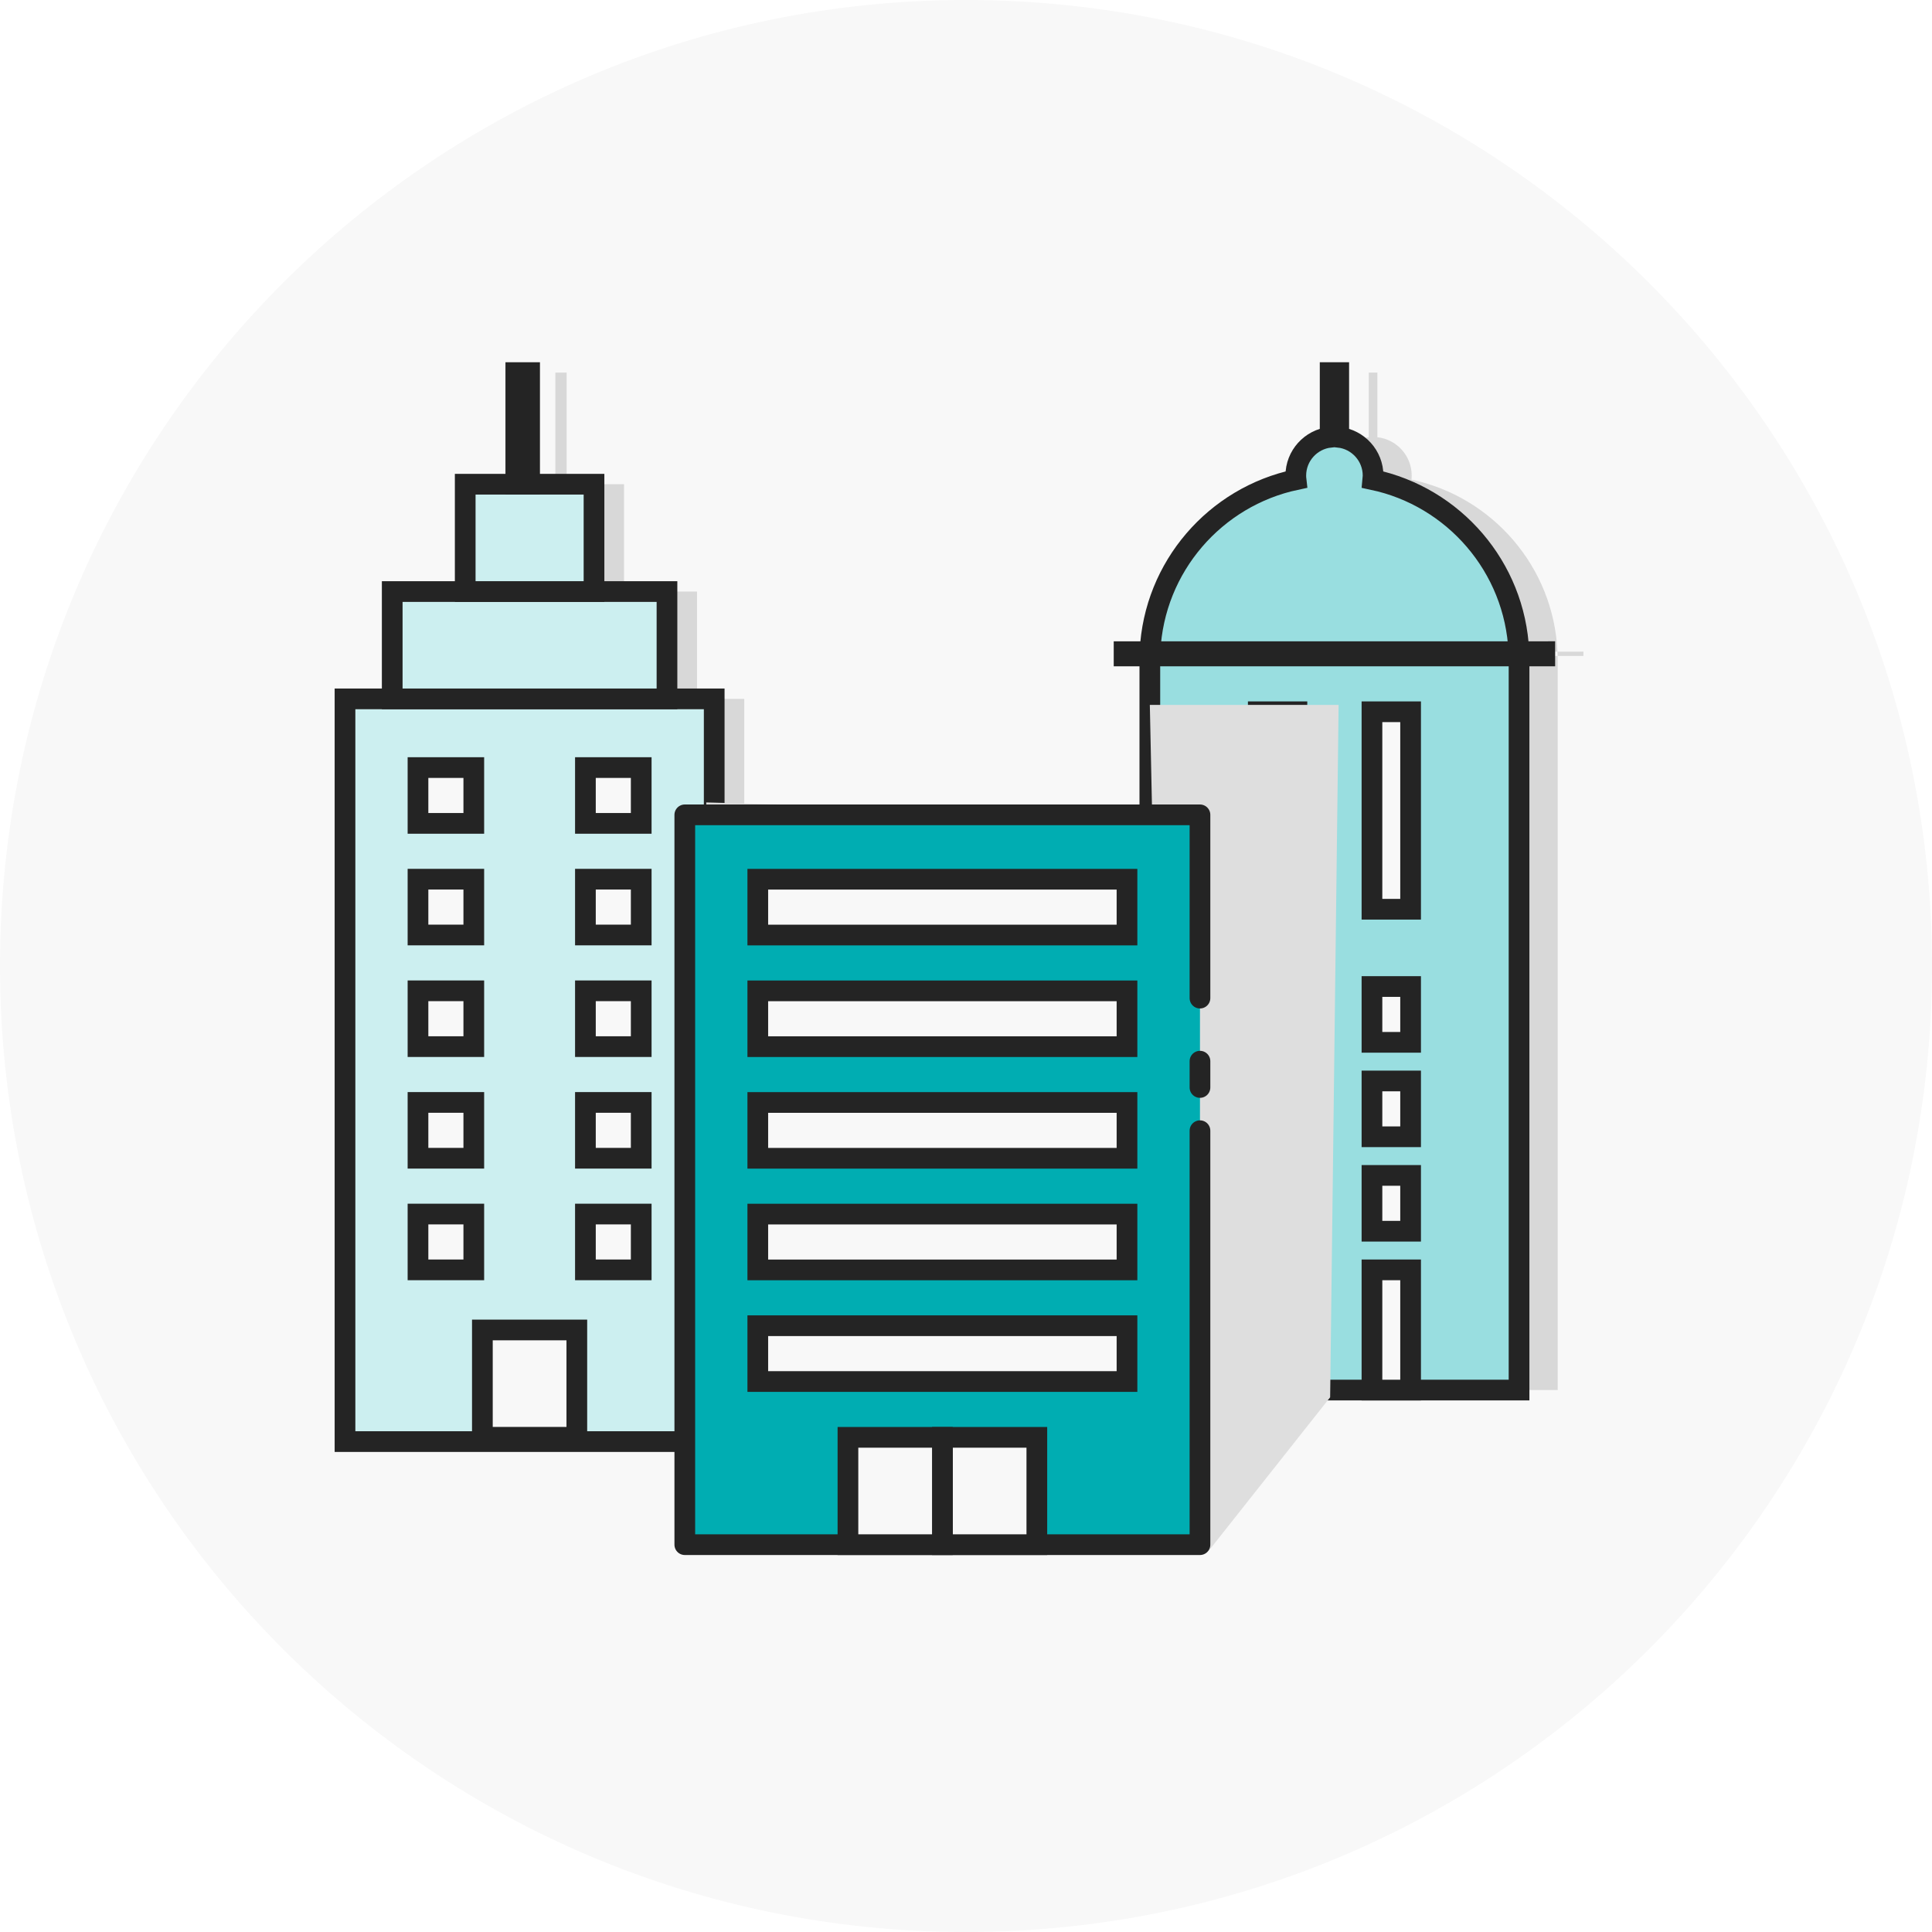
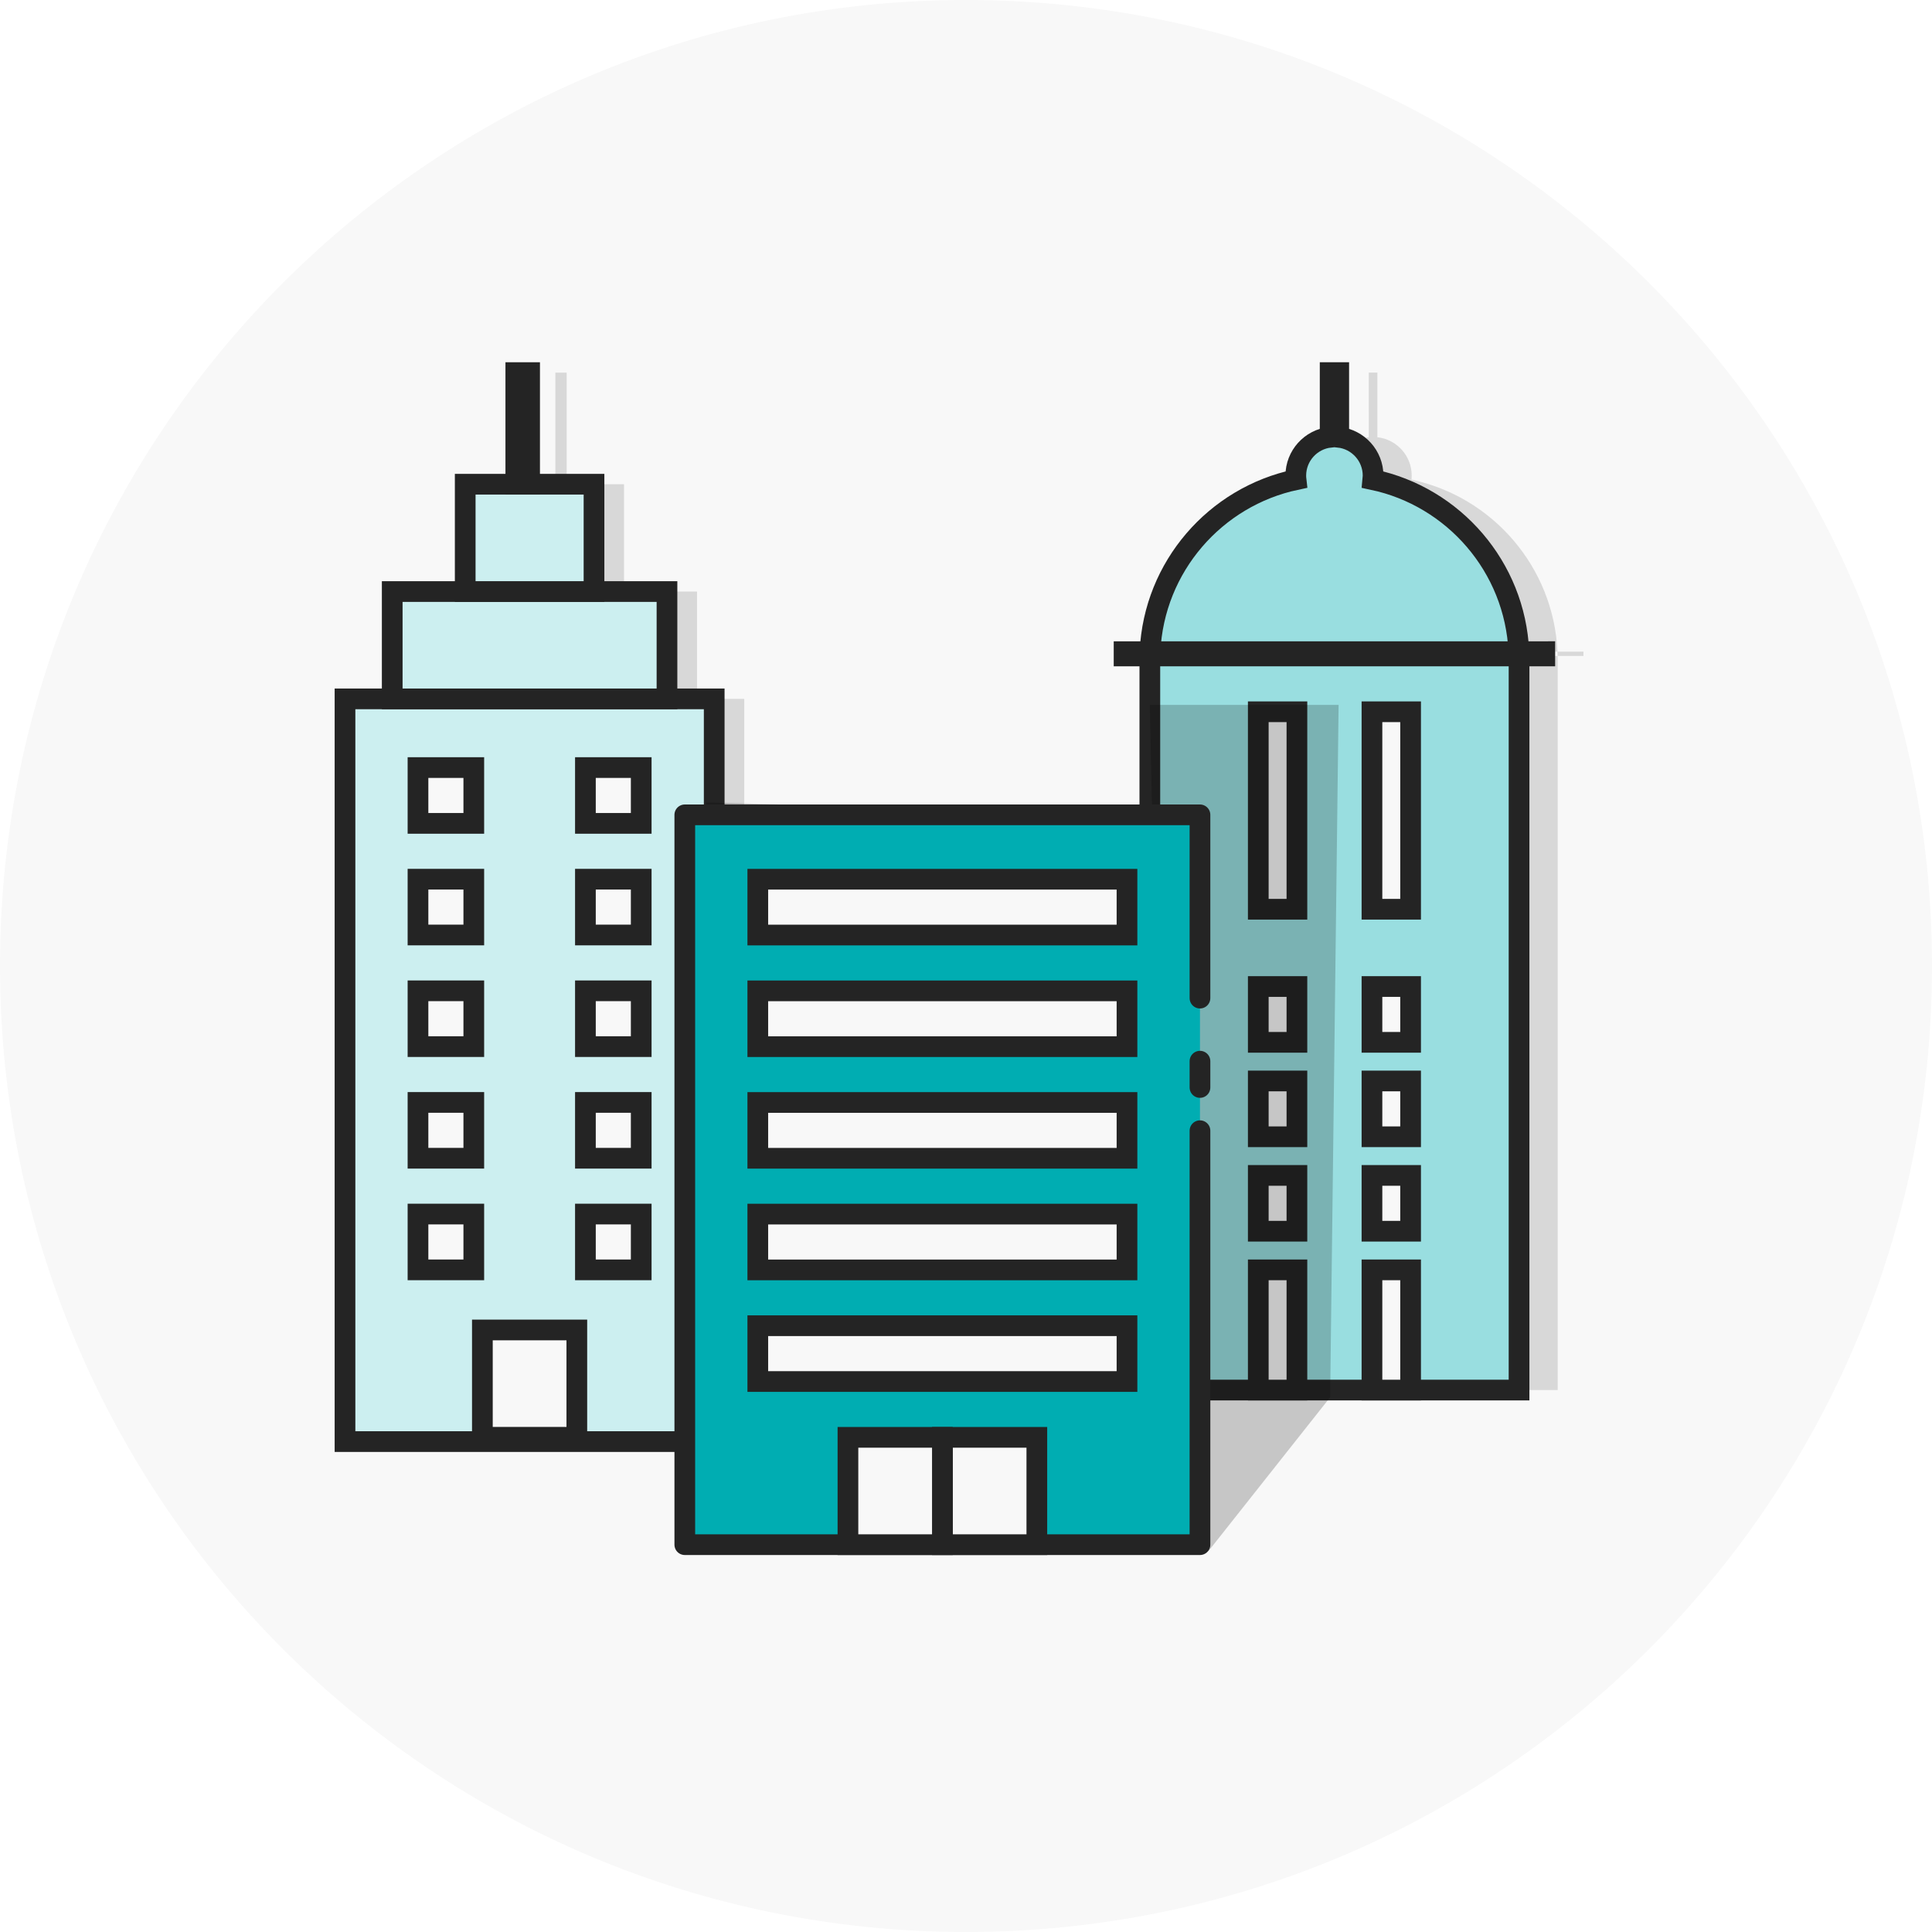
<svg xmlns="http://www.w3.org/2000/svg" width="140px" height="140px" viewBox="0 0 140 140" version="1.1">
  <g id="vignette_behoerde" stroke="none" stroke-width="1" fill="none" fill-rule="evenodd">
    <g>
      <circle id="Oval" fill="#F8F8F8" cx="70" cy="70" r="70" />
      <g id="ICON-Behörden" transform="translate(25, 27)">
        <g id="Group-23" transform="translate(56.45455, 0)">
          <path d="M33.287,20.221 L33.287,20.532 L31.416,20.532 L31.421,20.843 L31.421,73.73 L4.666,73.73 L4.666,20.843 L4.67,20.532 L31.416,20.532 L31.417,20.517 C31.414,20.418 31.411,20.32 31.406,20.222 L33.287,20.221 Z M18.355,-3.139307e-13 L18.355,4.684 C19.755,4.839 20.843,6.025 20.843,7.466 C20.843,7.564 20.838,7.661 20.829,7.757 C26.683,8.996 31.125,14.066 31.406,20.222 L4.681,20.221 L4.67,20.532 L2.8,20.532 L2.8,20.221 L4.681,20.221 L4.681,20.207 C4.969,14.058 9.408,8.995 15.26,7.756 C15.249,7.661 15.244,7.564 15.244,7.466 C15.244,6.025 16.333,4.838 17.733,4.683 L17.732,-3.139307e-13 L18.355,-3.139307e-13 Z" id="Combined-Shape" fill="#DEDEDE" style="mix-blend-mode: multiply;" />
          <path d="M30.487,20.221 L30.487,20.532 L28.616,20.532 L28.621,20.843 L28.621,73.73 L1.867,73.73 L1.867,20.843 L1.87,20.532 L28.616,20.532 L28.617,20.517 C28.615,20.418 28.611,20.32 28.607,20.222 L30.487,20.221 Z M15.555,-3.139307e-13 L15.555,4.684 C16.955,4.839 18.044,6.025 18.044,7.466 C18.044,7.564 18.039,7.661 18.029,7.757 C23.883,8.996 28.325,14.066 28.607,20.222 L1.881,20.221 L1.87,20.532 L1.62778881e-13,20.532 L1.62778881e-13,20.221 L1.881,20.221 L1.881,20.207 C2.169,14.058 6.609,8.995 12.46,7.756 C12.449,7.661 12.444,7.564 12.444,7.466 C12.444,6.025 13.533,4.838 14.933,4.683 L14.933,-3.139307e-13 L15.555,-3.139307e-13 Z" id="Combined-Shape" stroke="#242424" stroke-width="1.5" fill="#99DEE0" />
          <rect id="Rectangle-Copy-24" stroke="#242424" stroke-width="1.5" fill="#F8F8F8" x="17.963" y="24.577" width="2.8" height="14.31" />
          <rect id="Rectangle-Copy-26" stroke="#242424" stroke-width="1.5" fill="#F8F8F8" x="17.963" y="58.175" width="2.8" height="4.044" />
          <rect id="Rectangle-Copy-32" stroke="#242424" stroke-width="1.5" fill="#F8F8F8" x="17.963" y="51.331" width="2.8" height="4.044" />
          <rect id="Rectangle-Copy-34" stroke="#242424" stroke-width="1.5" fill="#F8F8F8" x="17.963" y="44.487" width="2.8" height="4.044" />
          <rect id="Rectangle-Copy-28" stroke="#242424" stroke-width="1.5" fill="#F8F8F8" x="17.963" y="65.019" width="2.8" height="8.711" />
          <rect id="Rectangle-Copy-25" stroke="#242424" stroke-width="1.5" fill="#F8F8F8" x="9.725" y="24.577" width="2.8" height="14.31" />
          <rect id="Rectangle-Copy-27" stroke="#242424" stroke-width="1.5" fill="#F8F8F8" x="9.725" y="58.175" width="2.8" height="4.044" />
          <rect id="Rectangle-Copy-33" stroke="#242424" stroke-width="1.5" fill="#F8F8F8" x="9.725" y="51.331" width="2.8" height="4.044" />
          <rect id="Rectangle-Copy-35" stroke="#242424" stroke-width="1.5" fill="#F8F8F8" x="9.725" y="44.487" width="2.8" height="4.044" />
          <rect id="Rectangle-Copy-29" stroke="#242424" stroke-width="1.5" fill="#F8F8F8" x="9.725" y="65.019" width="2.8" height="8.711" />
        </g>
        <g id="Group-22">
          <path d="M15.244,4.05009359e-13 L16.062,4.05009359e-13 L16.062,8.088 L20.221,8.088 L20.221,15.866 L25.51,15.866 L25.51,23.643 L28.932,23.643 L28.932,77.463 L2.178,77.463 L2.178,23.643 L5.6,23.643 L5.6,15.866 L10.888,15.866 L10.888,8.088 L15.244,8.088 L15.244,4.05009359e-13 Z" id="Combined-Shape" fill="#DEDEDE" style="mix-blend-mode: multiply;" />
          <g id="Group-2" stroke="#242424" stroke-width="1.5">
            <rect id="Rectangle-Copy-2" fill="#CCEFF0" x="0" y="23.643" width="26.754" height="53.82" />
            <rect id="Rectangle-Copy-3" fill="#CCEFF0" x="3.422" y="15.866" width="19.91" height="7.777" />
            <rect id="Rectangle-Copy-4" fill="#CCEFF0" x="8.711" y="8.088" width="9.333" height="7.777" />
            <rect id="Rectangle-Copy-13" fill="#F8F8F8" x="5.289" y="28.621" width="4.044" height="4.044" />
            <rect id="Rectangle-Copy-15" fill="#F8F8F8" x="5.289" y="36.709" width="4.044" height="4.044" />
            <rect id="Rectangle-Copy-17" fill="#F8F8F8" x="5.289" y="44.798" width="4.044" height="4.044" />
            <rect id="Rectangle-Copy-19" fill="#F8F8F8" x="5.289" y="52.886" width="4.044" height="4.044" />
            <rect id="Rectangle-Copy-21" fill="#F8F8F8" x="5.289" y="60.975" width="4.044" height="4.044" />
            <rect id="Rectangle-Copy-14" fill="#F8F8F8" x="17.421" y="28.621" width="4.044" height="4.044" />
            <rect id="Rectangle-Copy-16" fill="#F8F8F8" x="17.421" y="36.709" width="4.044" height="4.044" />
            <rect id="Rectangle-Copy-18" fill="#F8F8F8" x="17.421" y="44.798" width="4.044" height="4.044" />
            <rect id="Rectangle-Copy-20" fill="#F8F8F8" x="17.421" y="52.886" width="4.044" height="4.044" />
            <rect id="Rectangle-Copy-22" fill="#F8F8F8" x="17.421" y="60.975" width="4.044" height="4.044" />
            <rect id="Rectangle-Copy-30" fill="#F8F8F8" transform="translate(13.22157, 4.044245) scale(-1, 1) translate(-13.22157, -4.044245) " x="13.066" y="0" width="1" height="8.088" />
            <rect id="Rectangle-Copy-23" fill="#F8F8F8" x="9.955" y="69.374" width="6.844" height="7.777" />
          </g>
        </g>
        <g id="Group" transform="translate(24.62323, 23.72727)">
-           <polygon id="Rectangle" fill="#DEDEDE" style="mix-blend-mode: normal;" points="1.555 7.42 33.866 8.319 33.698 0.353 47.377 0.353 46.764 50.526 37.944 61.673 1.555 61.673" />
+           <polygon id="Rectangle" fill-opacity="0.2" fill="#000000" points="1.555 7.42 33.866 8.319 33.698 0.353 47.377 0.353 46.764 50.526 37.944 61.673 1.555 61.673" />
          <path d="M37.331,26.17 L37.331,28.076 M37.331,31.208 L37.331,41.403 L37.331,61.205 L0,61.205 L0,8.319 L37.331,8.319 L37.331,21.6" id="Shape" stroke="#242424" stroke-width="1.5" fill="#00ADB2" stroke-linecap="round" stroke-linejoin="round" />
          <rect id="Rectangle-Copy-5" stroke="#242424" stroke-width="1.5" fill="#F8F8F8" x="5.289" y="12.985" width="26.754" height="4.044" />
          <rect id="Rectangle-Copy-6" stroke="#242424" stroke-width="1.5" fill="#F8F8F8" x="5.289" y="21.074" width="26.754" height="4.044" />
          <rect id="Rectangle-Copy-7" stroke="#242424" stroke-width="1.5" fill="#F8F8F8" x="5.289" y="29.162" width="26.754" height="4.044" />
          <rect id="Rectangle-Copy-8" stroke="#242424" stroke-width="1.5" fill="#F8F8F8" x="5.289" y="37.251" width="26.754" height="4.044" />
          <rect id="Rectangle-Copy-9" stroke="#242424" stroke-width="1.5" fill="#F8F8F8" x="5.289" y="45.339" width="26.754" height="4.044" />
          <rect id="Rectangle-Copy-10" stroke="#242424" stroke-width="1.5" fill="#F8F8F8" x="18.666" y="53.428" width="6.844" height="7.777" />
          <rect id="Rectangle-Copy-11" stroke="#242424" stroke-width="1.5" fill="#F8F8F8" x="11.822" y="53.428" width="6.844" height="7.777" />
        </g>
      </g>
    </g>
  </g>
</svg>
